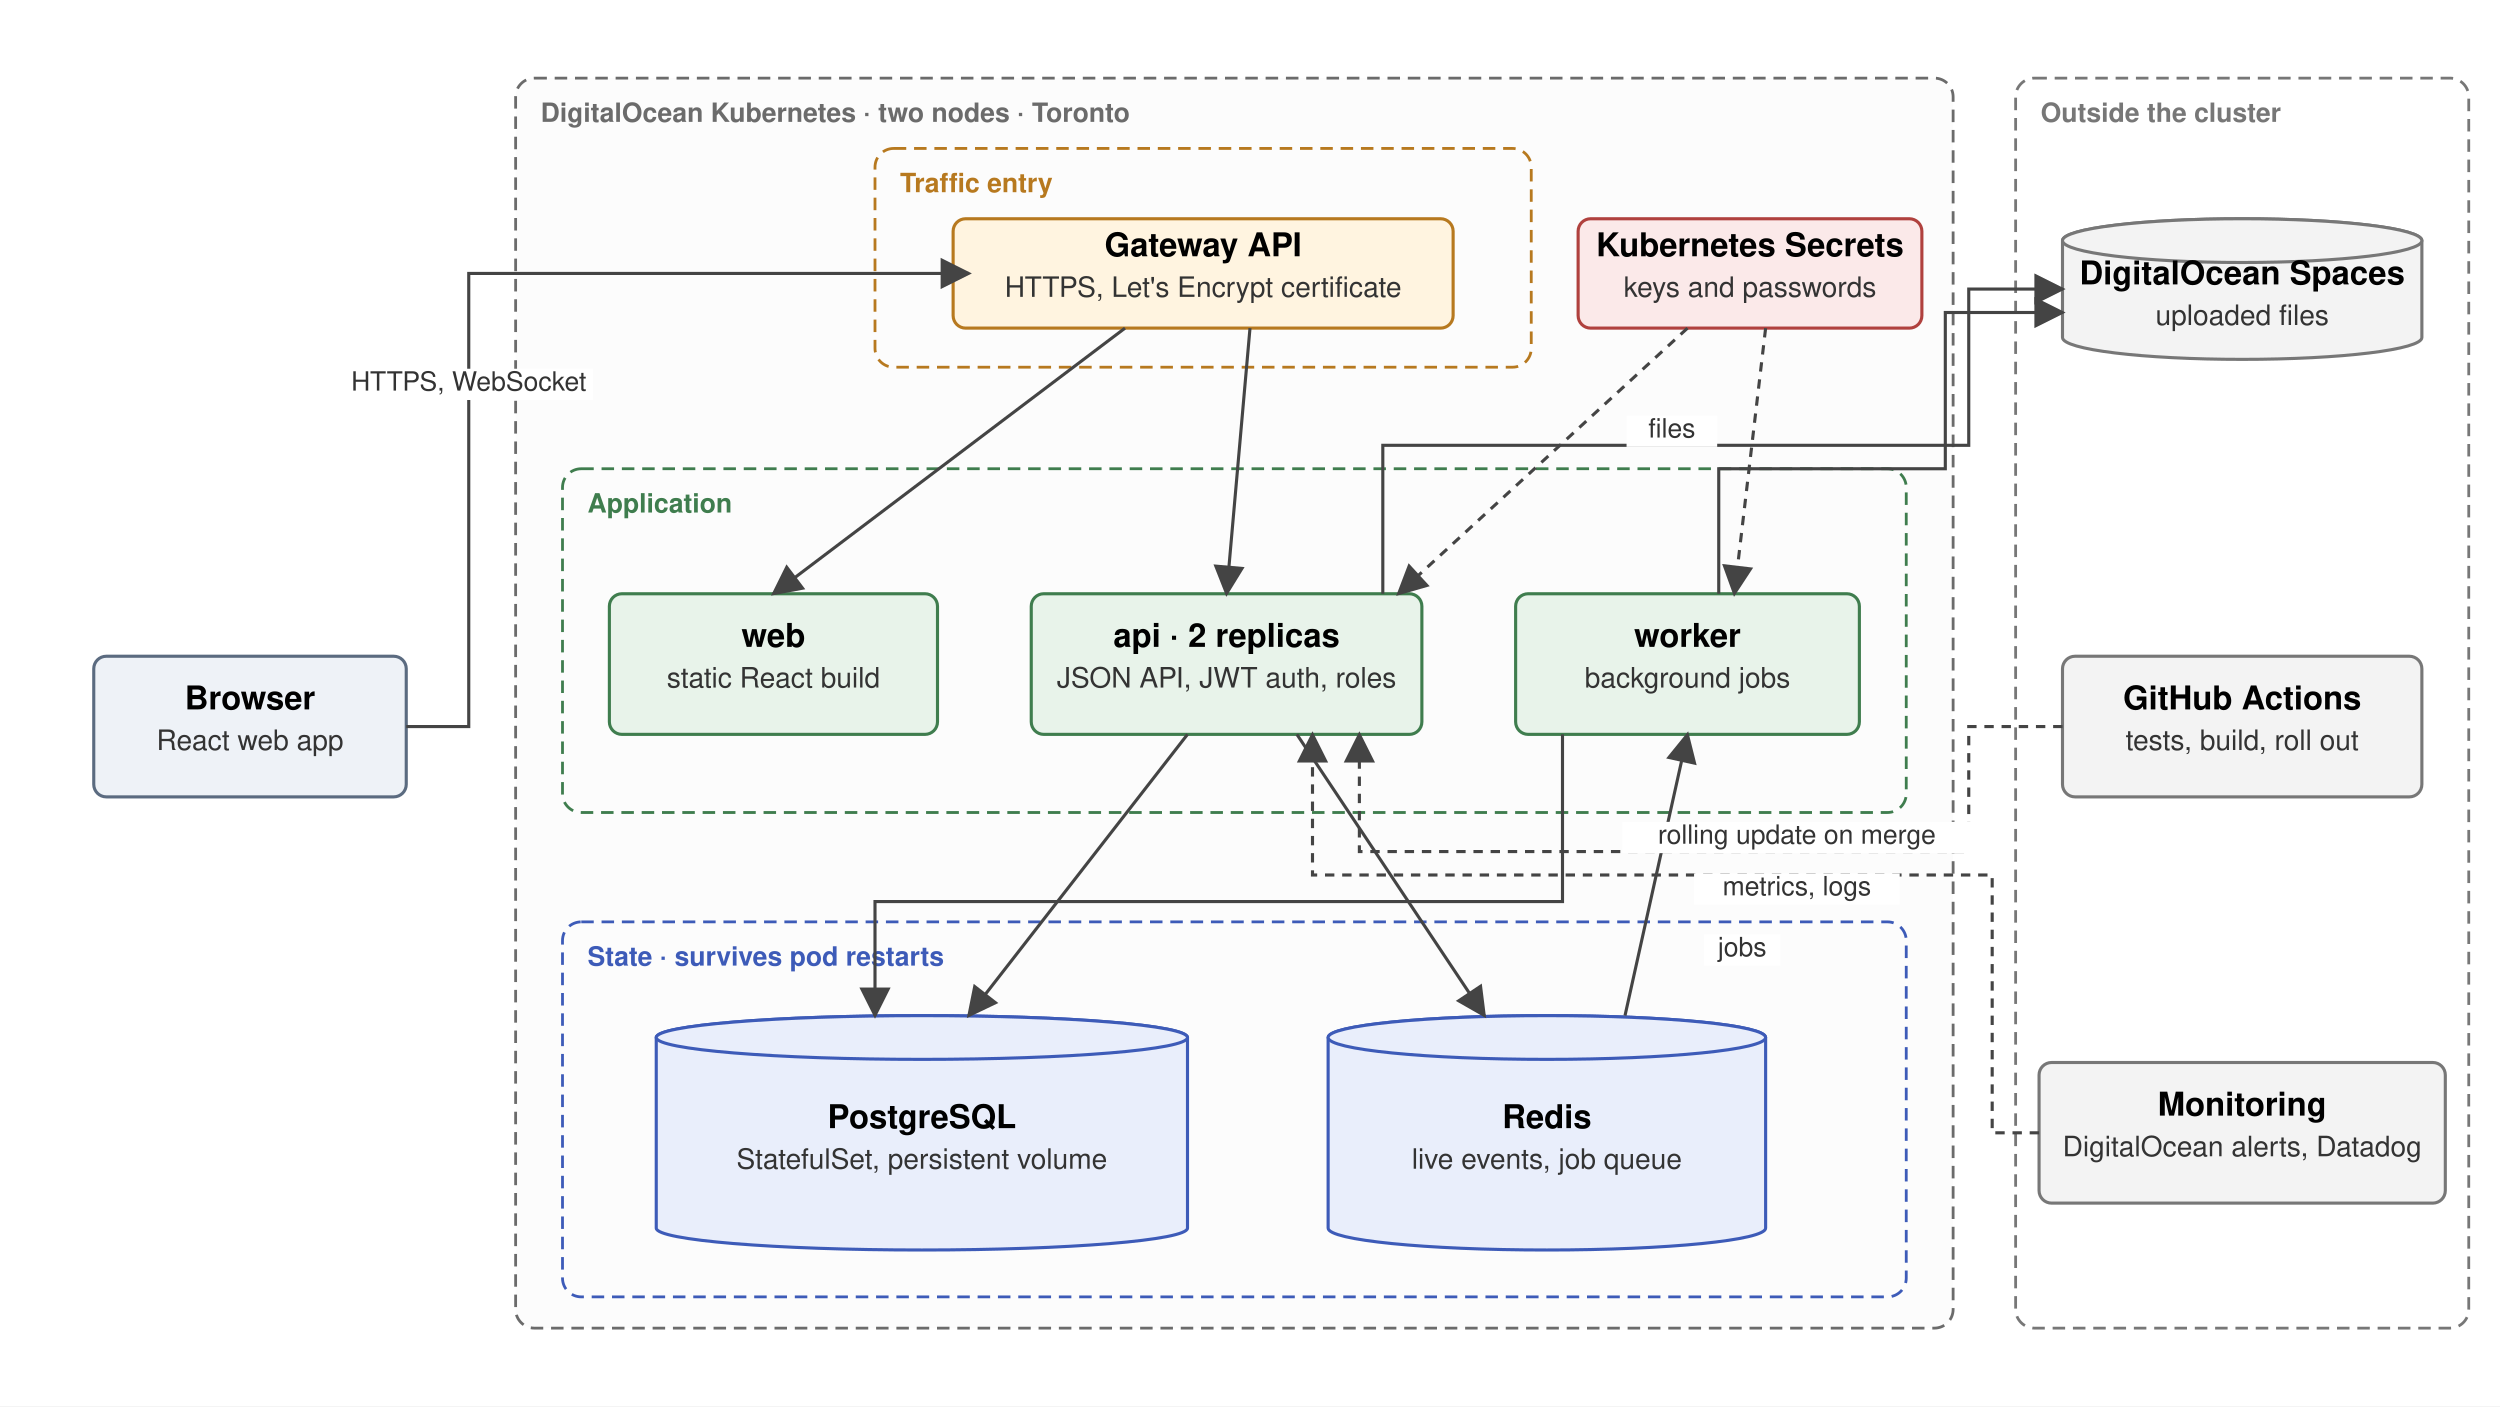
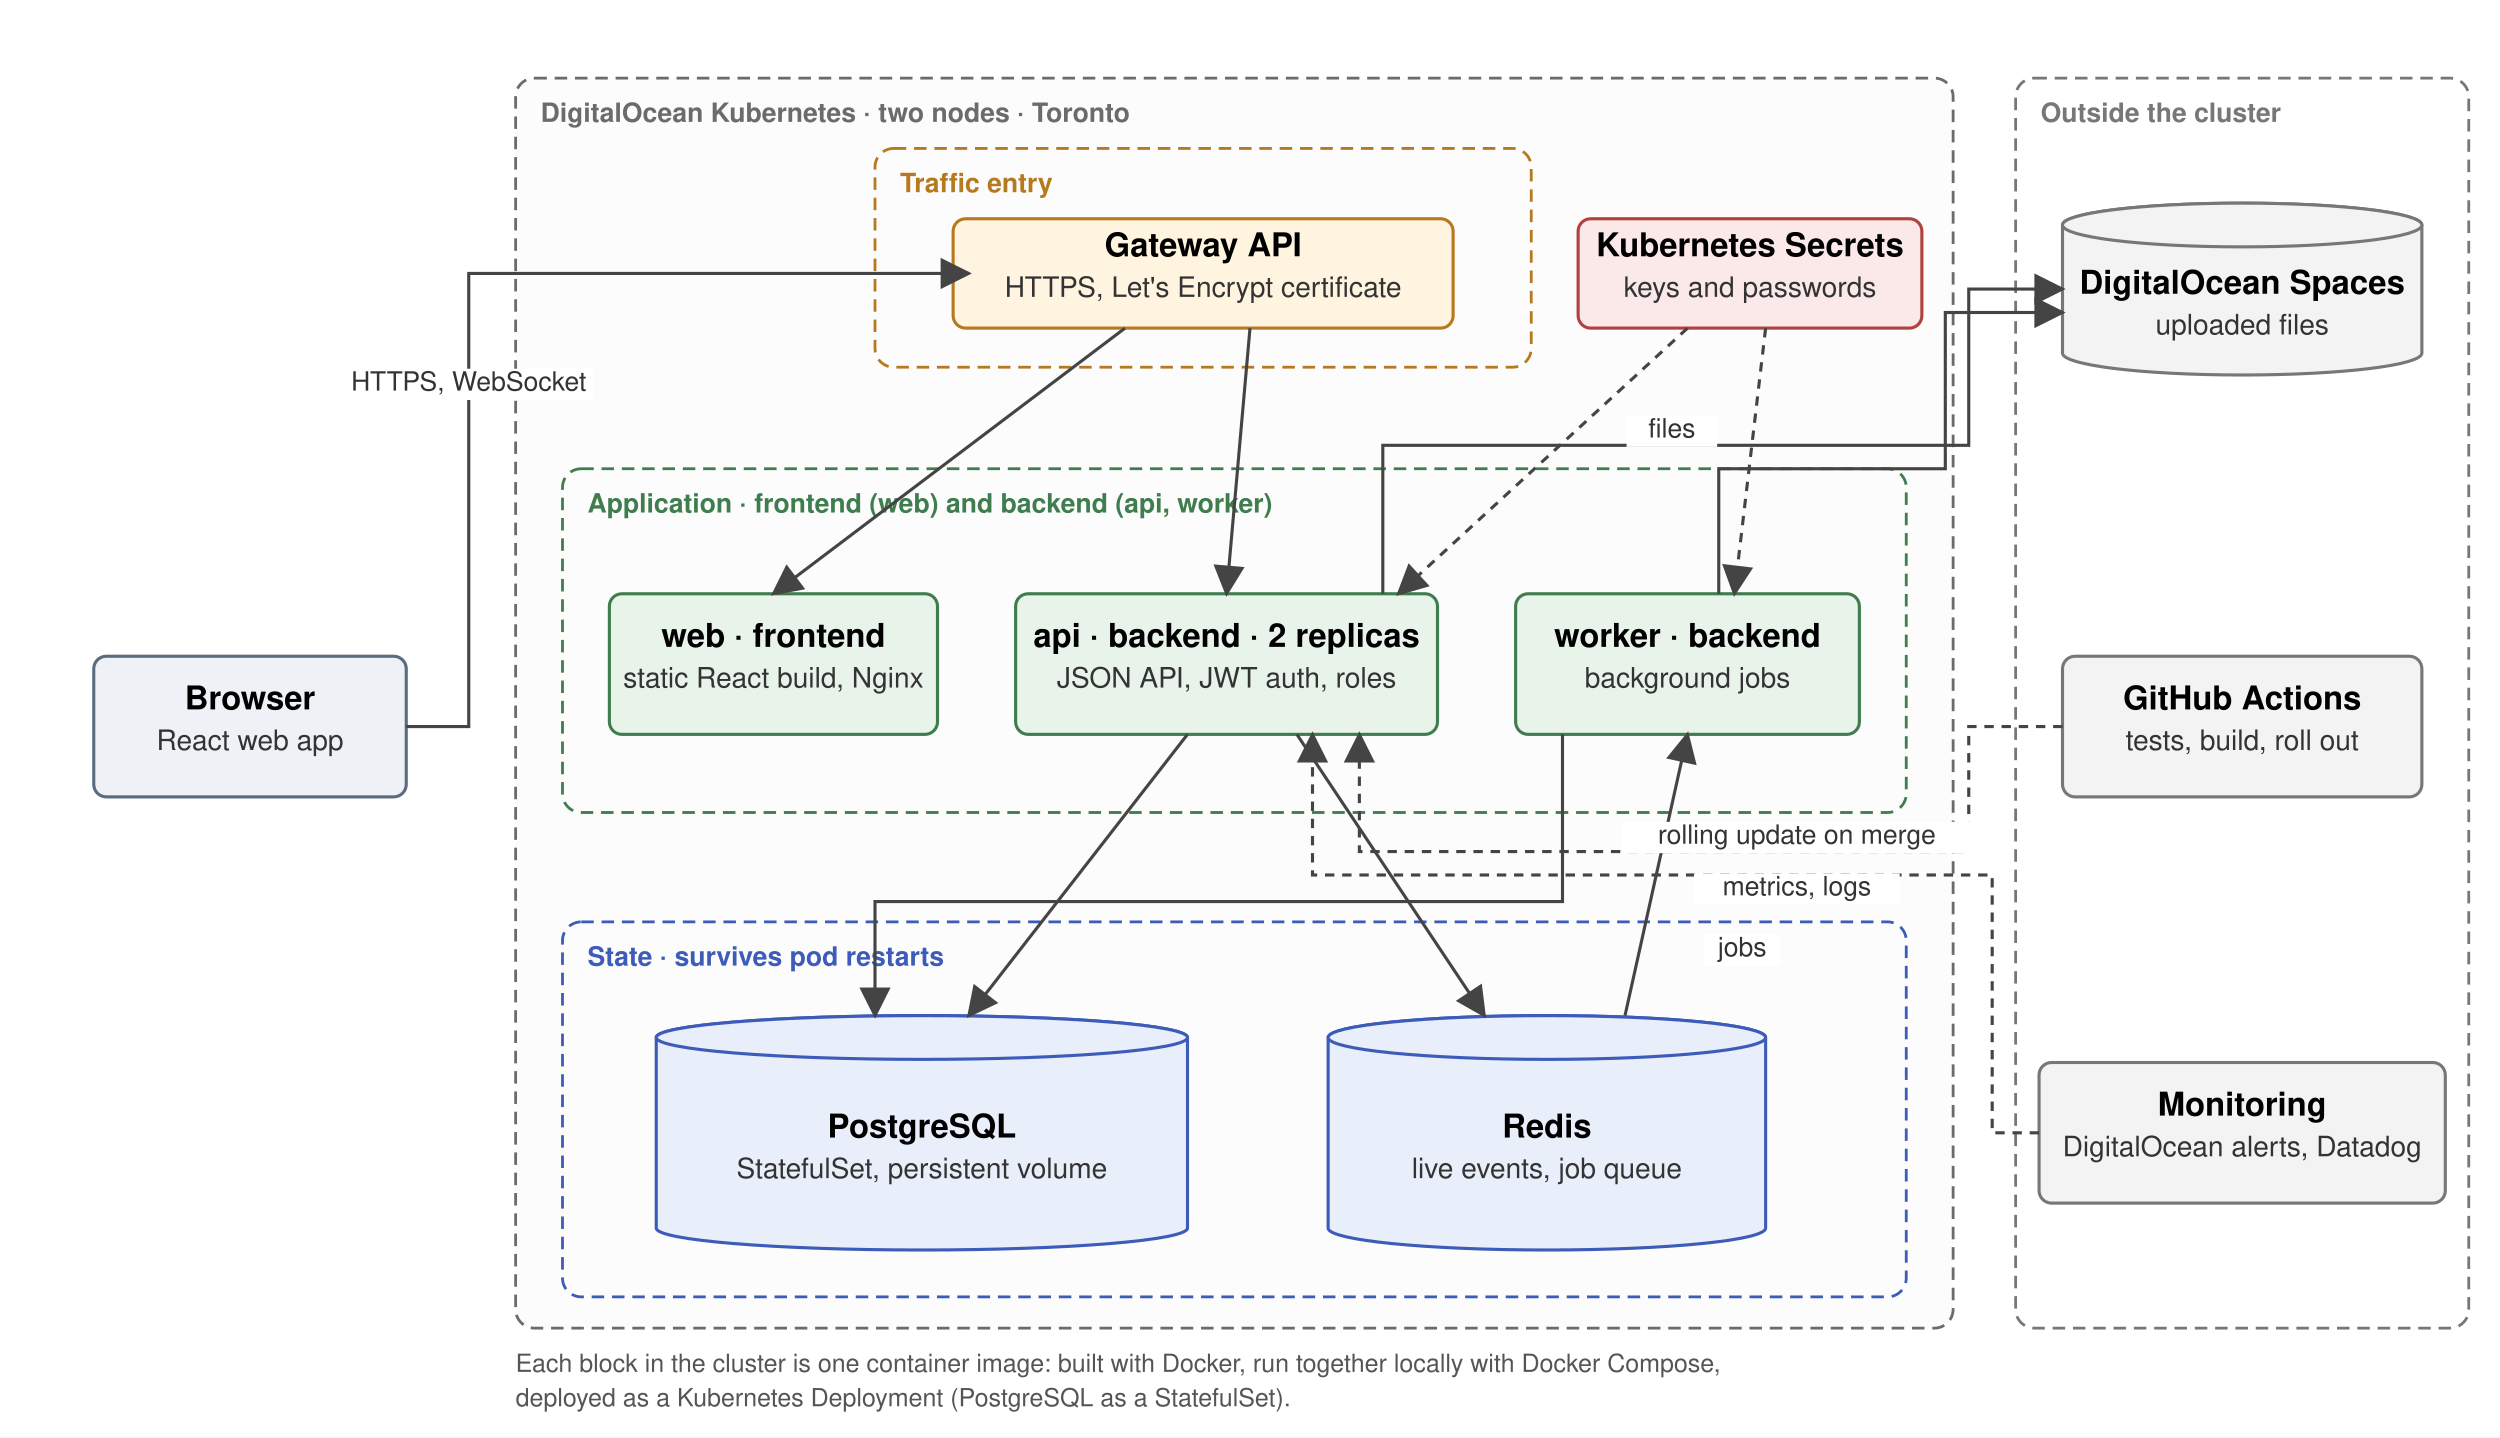
- <svg xmlns="http://www.w3.org/2000/svg" width="1600" height="900" viewBox="0 0 1600 900" font-family="Helvetica, Arial, sans-serif" font-size="20">
-   <rect width="1600" height="900" fill="white" />
+ <svg xmlns="http://www.w3.org/2000/svg" width="1600" height="920" viewBox="0 0 1600 920" font-family="Helvetica, Arial, sans-serif" font-size="20">
+   <rect width="1600" height="920" fill="white" />
  <defs>
    <marker id="arr" markerWidth="10" markerHeight="10" refX="9" refY="5" orient="auto">
      <path d="M0,0 L10,5 L0,10 z" fill="#444" />
    </marker>
  </defs>
  <rect x="330" y="50" width="920" height="800" rx="12" fill="#fcfcfc" stroke="#6b6b6b" stroke-width="1.8" stroke-dasharray="8 5" />
  <text x="346" y="78" font-size="17" font-weight="600" fill="#6b6b6b">DigitalOcean Kubernetes · two nodes · Toronto</text>
  <rect x="60" y="420" width="200" height="90" rx="8" fill="#eef2f7" stroke="#5b6b80" stroke-width="2" />
  <text x="160.0" y="454.0" text-anchor="middle" font-weight="600" font-size="21">Browser</text>
  <text x="160.0" y="480.0" text-anchor="middle" fill="#333" font-size="18">React web app</text>
  <rect x="560" y="95" width="420" height="140" rx="12" fill="none" stroke="#b7791f" stroke-width="1.8" stroke-dasharray="8 5" />
  <text x="576" y="123" font-size="17" font-weight="600" fill="#b7791f">Traffic entry</text>
  <rect x="610" y="140" width="320" height="70" rx="8" fill="#fff4e0" stroke="#b7791f" stroke-width="2" />
  <text x="770.0" y="164.0" text-anchor="middle" font-weight="600" font-size="21">Gateway API</text>
  <text x="770.0" y="190.0" text-anchor="middle" fill="#333" font-size="18">HTTPS, Let's Encrypt certificate</text>
  <rect x="1010" y="140" width="220" height="70" rx="8" fill="#fbe9e9" stroke="#b0413e" stroke-width="2" />
  <text x="1120.0" y="164.0" text-anchor="middle" font-weight="600" font-size="21">Kubernetes Secrets</text>
  <text x="1120.0" y="190.0" text-anchor="middle" fill="#333" font-size="18">keys and passwords</text>
  <rect x="360" y="300" width="860" height="220" rx="12" fill="none" stroke="#3f7d4e" stroke-width="1.8" stroke-dasharray="8 5" />
-   <text x="376" y="328" font-size="17" font-weight="600" fill="#3f7d4e">Application</text>
+   <text x="376" y="328" font-size="17" font-weight="600" fill="#3f7d4e">Application · frontend (web) and backend (api, worker)</text>
  <rect x="390" y="380" width="210" height="90" rx="8" fill="#e8f3ea" stroke="#3f7d4e" stroke-width="2" />
-   <text x="495.0" y="414.0" text-anchor="middle" font-weight="600" font-size="21">web</text>
-   <text x="495.0" y="440.0" text-anchor="middle" fill="#333" font-size="18">static React build</text>
-   <rect x="660" y="380" width="250" height="90" rx="8" fill="#e8f3ea" stroke="#3f7d4e" stroke-width="2" />
-   <text x="785.0" y="414.0" text-anchor="middle" font-weight="600" font-size="21">api · 2 replicas</text>
+   <text x="495.0" y="414.0" text-anchor="middle" font-weight="600" font-size="21">web · frontend</text>
+   <text x="495.0" y="440.0" text-anchor="middle" fill="#333" font-size="18">static React build, Nginx</text>
+   <rect x="650" y="380" width="270" height="90" rx="8" fill="#e8f3ea" stroke="#3f7d4e" stroke-width="2" />
+   <text x="785.0" y="414.0" text-anchor="middle" font-weight="600" font-size="21">api · backend · 2 replicas</text>
  <text x="785.0" y="440.0" text-anchor="middle" fill="#333" font-size="18">JSON API, JWT auth, roles</text>
  <rect x="970" y="380" width="220" height="90" rx="8" fill="#e8f3ea" stroke="#3f7d4e" stroke-width="2" />
-   <text x="1080.0" y="414.0" text-anchor="middle" font-weight="600" font-size="21">worker</text>
+   <text x="1080.0" y="414.0" text-anchor="middle" font-weight="600" font-size="21">worker · backend</text>
  <text x="1080.0" y="440.0" text-anchor="middle" fill="#333" font-size="18">background jobs</text>
  <rect x="360" y="590" width="860" height="240" rx="12" fill="none" stroke="#3d5bb8" stroke-width="1.8" stroke-dasharray="8 5" />
  <text x="376" y="618" font-size="17" font-weight="600" fill="#3d5bb8">State · survives pod restarts</text>
  <path d="M420,664 a170.0,14 0 0 1 340,0 v122 a170.0,14 0 0 1 -340,0 z" fill="#e9eefb" stroke="#3d5bb8" stroke-width="2" />
  <ellipse cx="590.0" cy="664" rx="170.0" ry="14" fill="#e9eefb" stroke="#3d5bb8" stroke-width="2" />
-   <text x="590.0" y="722.0" text-anchor="middle" font-weight="600" font-size="21">PostgreSQL</text>
-   <text x="590.0" y="748.0" text-anchor="middle" fill="#333" font-size="18">StatefulSet, persistent volume</text>
+   <text x="590.0" y="728.0" text-anchor="middle" font-weight="600" font-size="21">PostgreSQL</text>
+   <text x="590.0" y="754.0" text-anchor="middle" fill="#333" font-size="18">StatefulSet, persistent volume</text>
  <path d="M850,664 a140.0,14 0 0 1 280,0 v122 a140.0,14 0 0 1 -280,0 z" fill="#e9eefb" stroke="#3d5bb8" stroke-width="2" />
  <ellipse cx="990.0" cy="664" rx="140.0" ry="14" fill="#e9eefb" stroke="#3d5bb8" stroke-width="2" />
-   <text x="990.0" y="722.0" text-anchor="middle" font-weight="600" font-size="21">Redis</text>
-   <text x="990.0" y="748.0" text-anchor="middle" fill="#333" font-size="18">live events, job queue</text>
+   <text x="990.0" y="728.0" text-anchor="middle" font-weight="600" font-size="21">Redis</text>
+   <text x="990.0" y="754.0" text-anchor="middle" fill="#333" font-size="18">live events, job queue</text>
  <rect x="1290" y="50" width="290" height="800" rx="12" fill="none" stroke="#777" stroke-width="1.8" stroke-dasharray="8 5" />
  <text x="1306" y="78" font-size="17" font-weight="600" fill="#777">Outside the cluster</text>
-   <path d="M1320,154 a115.0,14 0 0 1 230,0 v62 a115.0,14 0 0 1 -230,0 z" fill="#f3f3f3" stroke="#777" stroke-width="2" />
-   <ellipse cx="1435.0" cy="154" rx="115.0" ry="14" fill="#f3f3f3" stroke="#777" stroke-width="2" />
-   <text x="1435.0" y="182.0" text-anchor="middle" font-weight="600" font-size="21">DigitalOcean Spaces</text>
-   <text x="1435.0" y="208.0" text-anchor="middle" fill="#333" font-size="18">uploaded files</text>
+   <path d="M1320,144 a115.0,14 0 0 1 230,0 v82 a115.0,14 0 0 1 -230,0 z" fill="#f3f3f3" stroke="#777" stroke-width="2" />
+   <ellipse cx="1435.0" cy="144" rx="115.0" ry="14" fill="#f3f3f3" stroke="#777" stroke-width="2" />
+   <text x="1435.0" y="188.0" text-anchor="middle" font-weight="600" font-size="21">DigitalOcean Spaces</text>
+   <text x="1435.0" y="214.0" text-anchor="middle" fill="#333" font-size="18">uploaded files</text>
  <rect x="1320" y="420" width="230" height="90" rx="8" fill="#f3f3f3" stroke="#777" stroke-width="2" />
  <text x="1435.0" y="454.0" text-anchor="middle" font-weight="600" font-size="21">GitHub Actions</text>
  <text x="1435.0" y="480.0" text-anchor="middle" fill="#333" font-size="18">tests, build, roll out</text>
  <rect x="1305" y="680" width="260" height="90" rx="8" fill="#f3f3f3" stroke="#777" stroke-width="2" />
  <text x="1435.0" y="714.0" text-anchor="middle" font-weight="600" font-size="21">Monitoring</text>
  <text x="1435.0" y="740.0" text-anchor="middle" fill="#333" font-size="18">DigitalOcean alerts, Datadog</text>
  <path d="M260,465 L300,465 L300,175 L620,175" fill="none" stroke="#444" stroke-width="2" marker-end="url(#arr)" />
  <rect x="220.4" y="236" width="159.2" height="20" fill="white" />
  <text x="300" y="250" text-anchor="middle" font-size="17" fill="#333">HTTPS, WebSocket</text>
  <path d="M720,210 L495,380" fill="none" stroke="#444" stroke-width="2" marker-end="url(#arr)" />
  <path d="M800,210 L785,380" fill="none" stroke="#444" stroke-width="2" marker-end="url(#arr)" />
  <path d="M760,470 L620,650" fill="none" stroke="#444" stroke-width="2" marker-end="url(#arr)" />
  <path d="M830,470 L950,650" fill="none" stroke="#444" stroke-width="2" marker-end="url(#arr)" />
  <path d="M1040,650 L1080,470" fill="none" stroke="#444" stroke-width="2" marker-end="url(#arr)" />
  <rect x="1090.6" y="598" width="48.8" height="20" fill="white" />
  <text x="1115" y="612" text-anchor="middle" font-size="17" fill="#333">jobs</text>
  <path d="M1000,470 L1000,577 L560,577 L560,650" fill="none" stroke="#444" stroke-width="2" marker-end="url(#arr)" />
  <path d="M885,380 L885,285 L1260,285 L1260,185 L1320,185" fill="none" stroke="#444" stroke-width="2" marker-end="url(#arr)" />
  <rect x="1041.0" y="266" width="58.0" height="20" fill="white" />
  <text x="1070" y="280" text-anchor="middle" font-size="17" fill="#333">files</text>
  <path d="M1100,380 L1100,300 L1245,300 L1245,200 L1320,200" fill="none" stroke="#444" stroke-width="2" marker-end="url(#arr)" />
  <path d="M1080,210 L895,380" fill="none" stroke="#444" stroke-width="2" stroke-dasharray="6 5" marker-end="url(#arr)" />
  <path d="M1130,210 L1110,380" fill="none" stroke="#444" stroke-width="2" stroke-dasharray="6 5" marker-end="url(#arr)" />
  <path d="M1320,465 L1260,465 L1260,545 L870,545 L870,470" fill="none" stroke="#444" stroke-width="2" stroke-dasharray="6 5" marker-end="url(#arr)" />
  <rect x="1038.2" y="526" width="223.6" height="20" fill="white" />
  <text x="1150" y="540" text-anchor="middle" font-size="17" fill="#333">rolling update on merge</text>
  <path d="M1305,725 L1275,725 L1275,560 L840,560 L840,470" fill="none" stroke="#444" stroke-width="2" stroke-dasharray="6 5" marker-end="url(#arr)" />
  <rect x="1084.2" y="559" width="131.6" height="20" fill="white" />
  <text x="1150" y="573" text-anchor="middle" font-size="17" fill="#333">metrics, logs</text>
+   <text x="330" y="878" font-size="16" fill="#555">Each block in the cluster is one container image: built with Docker, run together locally with Docker Compose,</text>
+   <text x="330" y="900" font-size="16" fill="#555">deployed as a Kubernetes Deployment (PostgreSQL as a StatefulSet).</text>
</svg>
